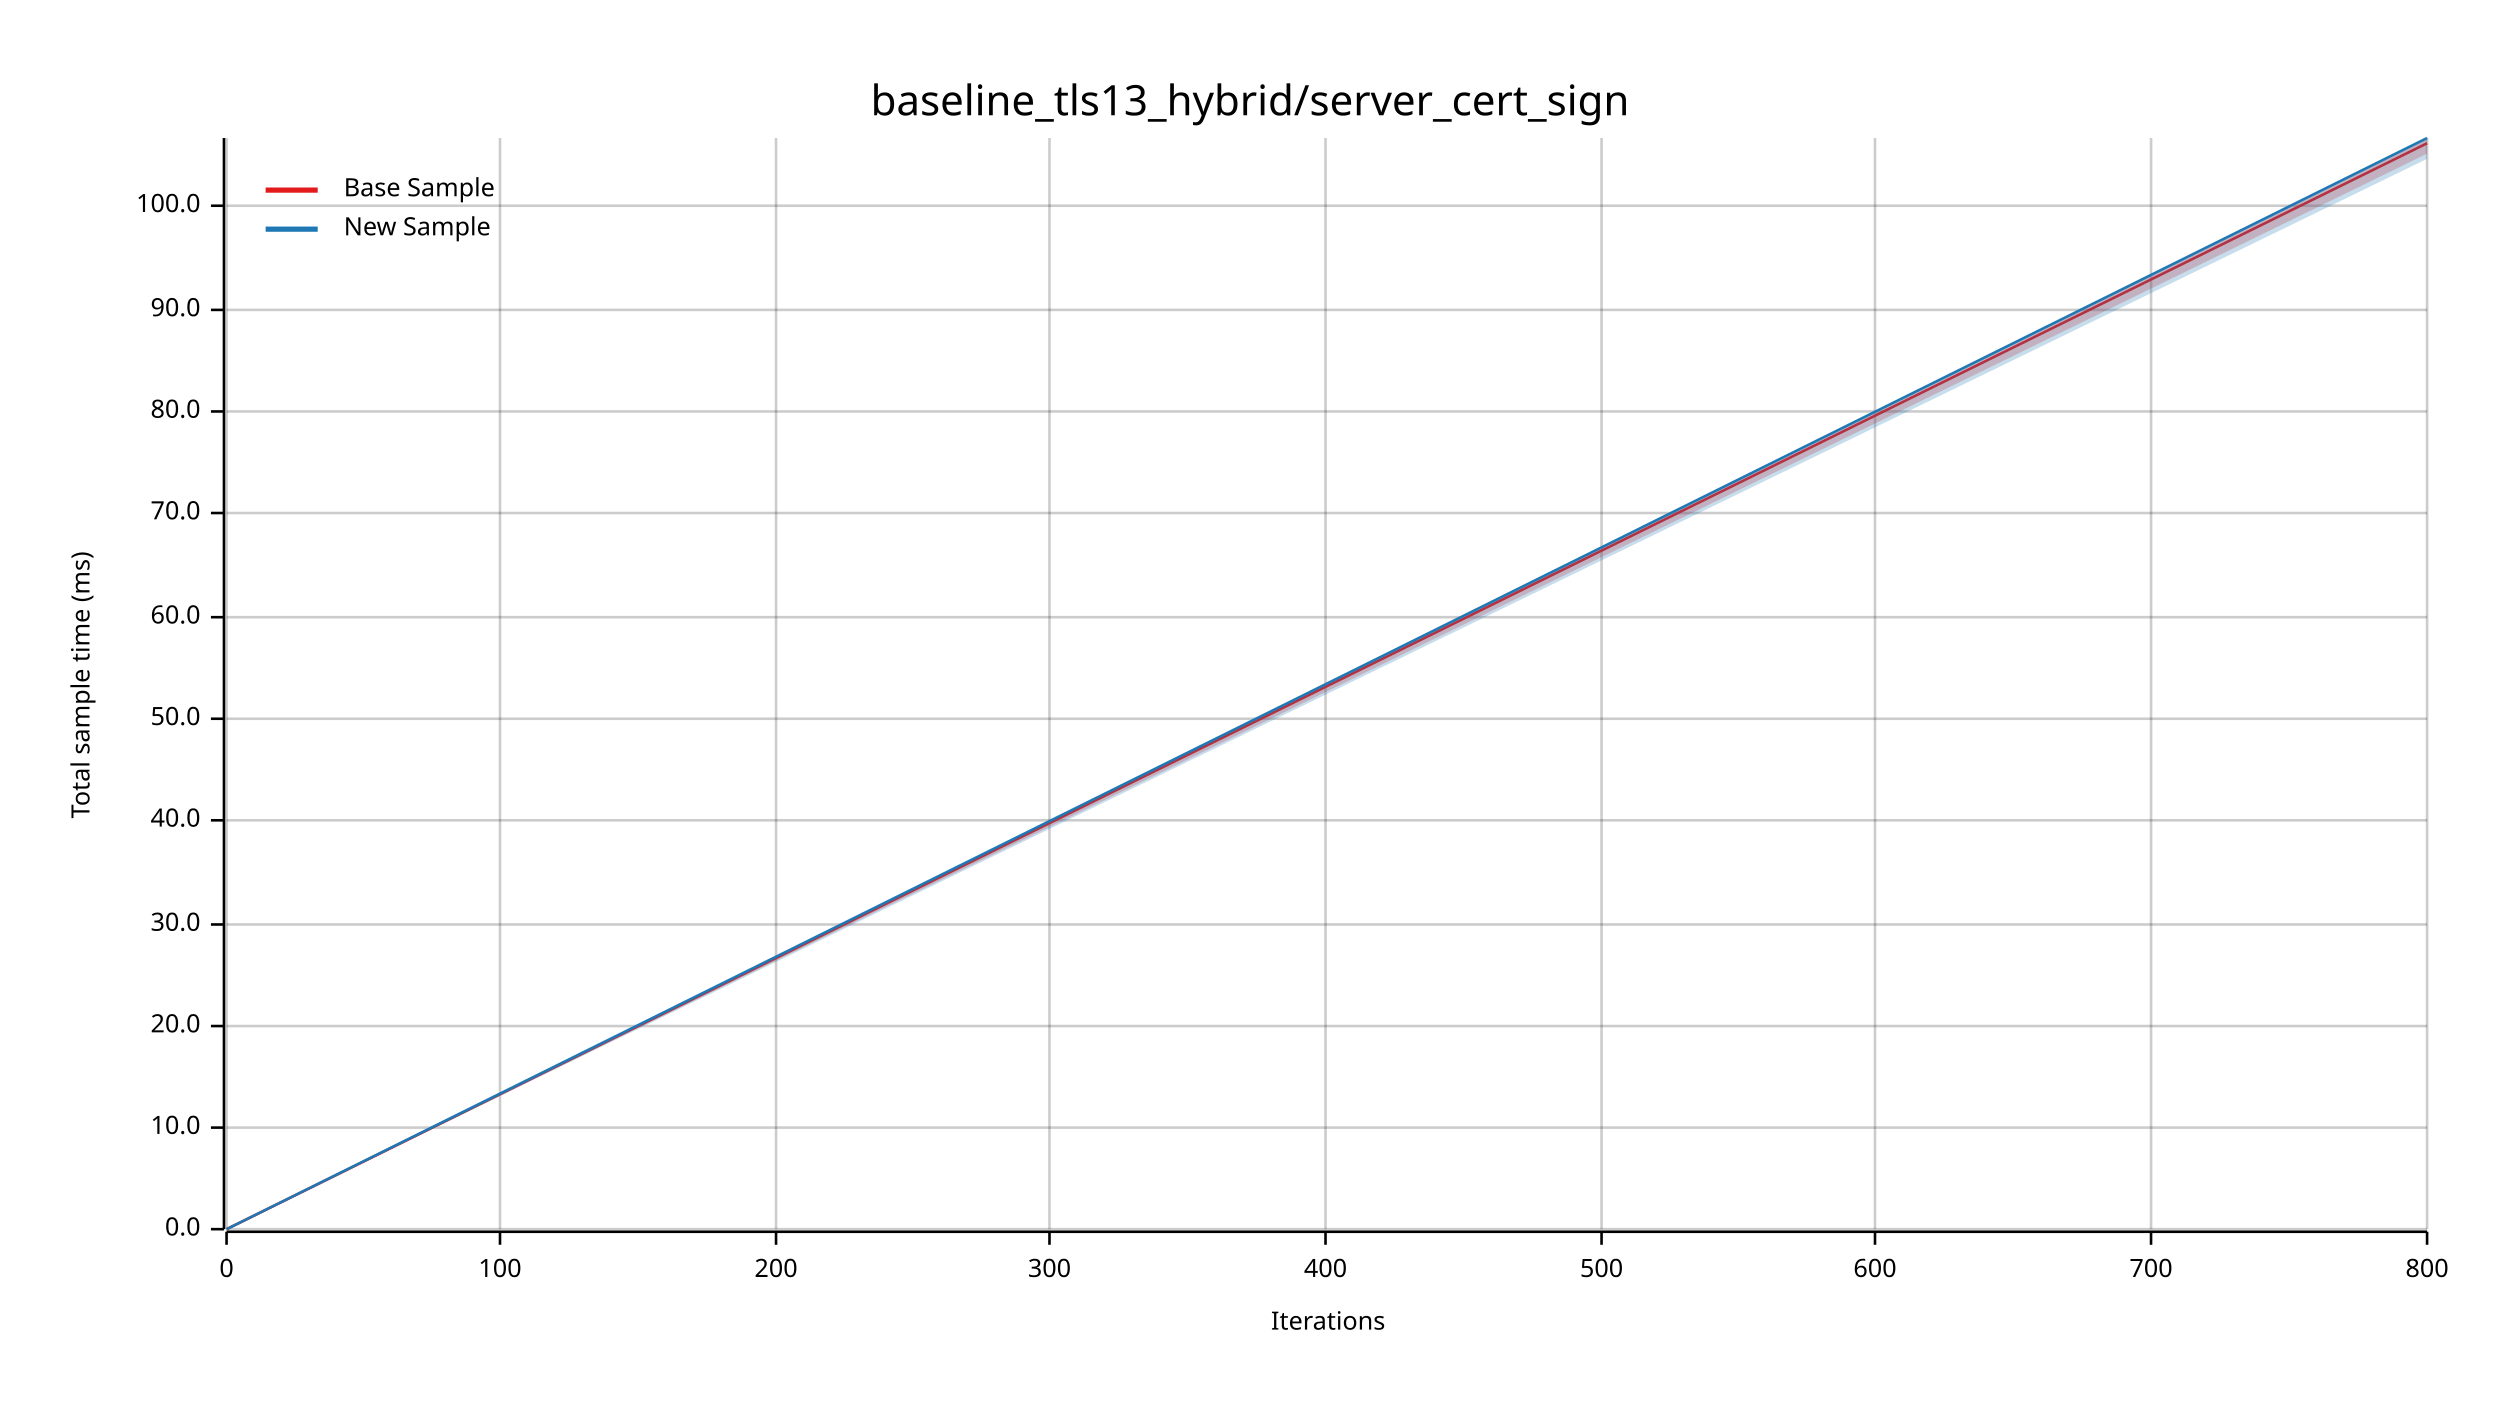
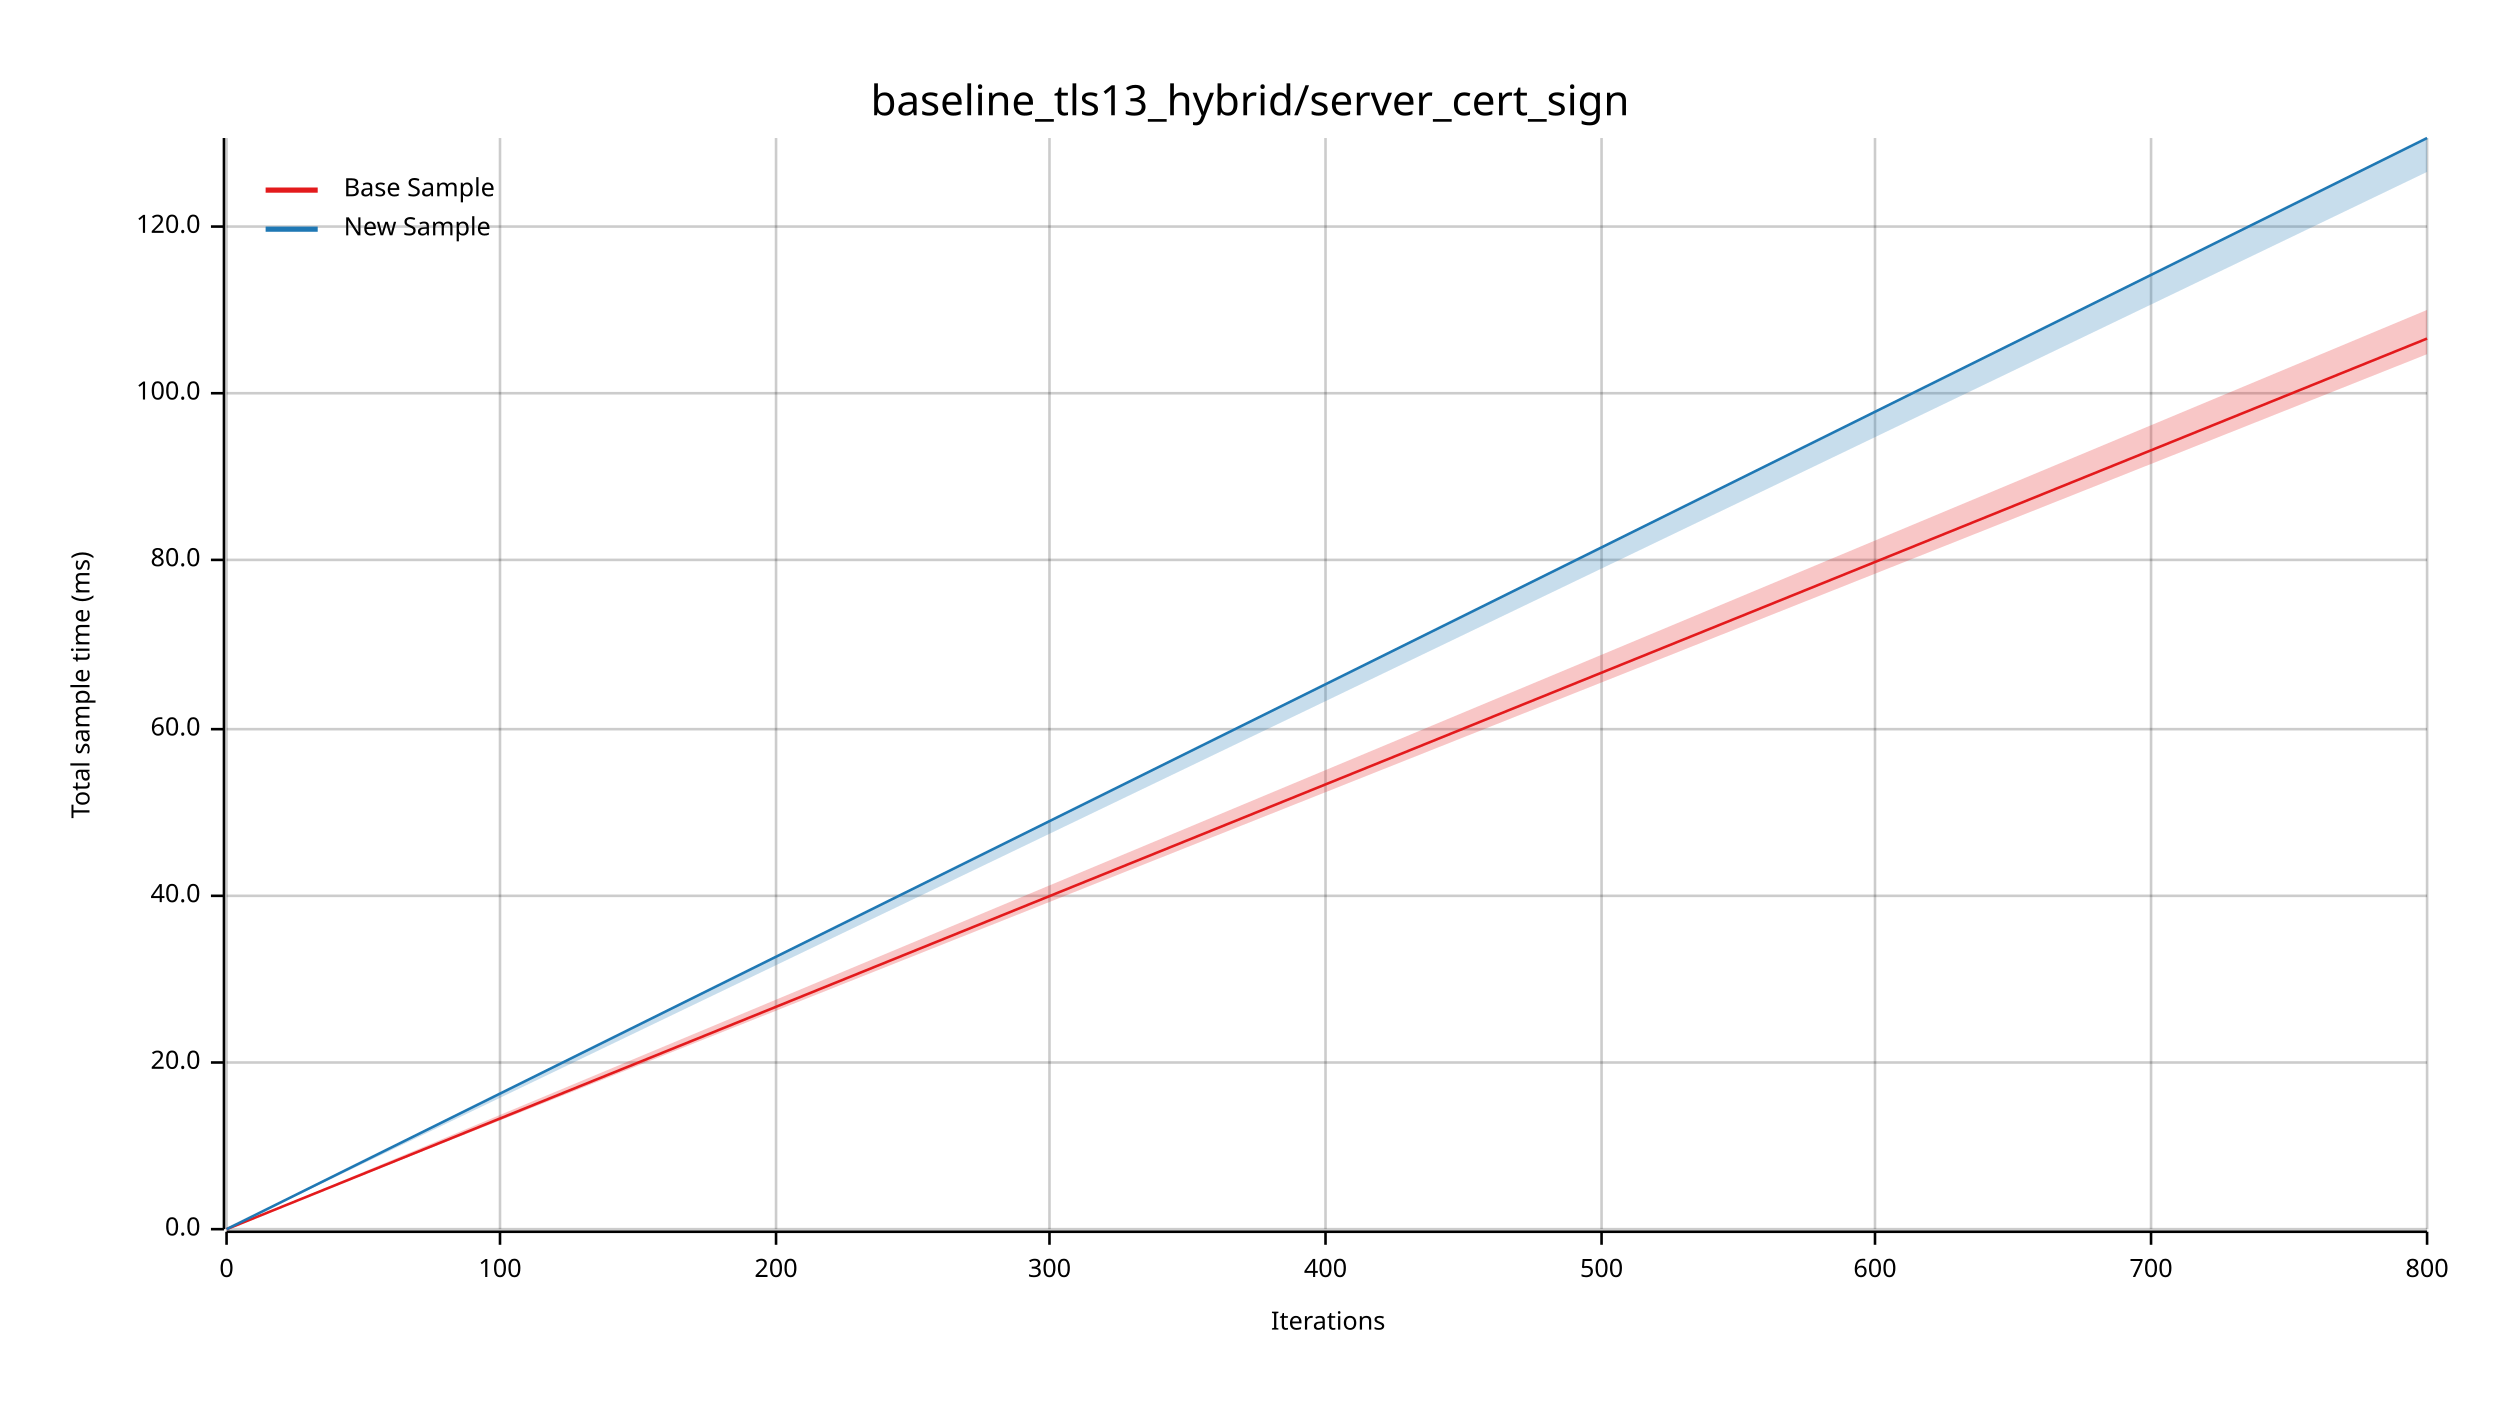
<svg xmlns="http://www.w3.org/2000/svg" width="960" height="540" viewBox="0 0 960 540">
  <text x="480" y="32" dy="0.76em" text-anchor="middle" font-family="sans-serif" font-size="16.129" opacity="1" fill="#000000">
baseline_tls13_hybrid/server_cert_sign
</text>
  <text x="27" y="263" dy="0.76em" text-anchor="middle" font-family="sans-serif" font-size="9.677" opacity="1" fill="#000000" transform="rotate(270, 27, 263)">
Total sample time (ms)
</text>
  <text x="510" y="513" dy="-0.5ex" text-anchor="middle" font-family="sans-serif" font-size="9.677" opacity="1" fill="#000000">
Iterations
</text>
  <line opacity="0.2" stroke="#000000" stroke-width="1" x1="87" y1="472" x2="87" y2="53" />
  <line opacity="0.2" stroke="#000000" stroke-width="1" x1="192" y1="472" x2="192" y2="53" />
  <line opacity="0.2" stroke="#000000" stroke-width="1" x1="298" y1="472" x2="298" y2="53" />
  <line opacity="0.2" stroke="#000000" stroke-width="1" x1="403" y1="472" x2="403" y2="53" />
  <line opacity="0.2" stroke="#000000" stroke-width="1" x1="509" y1="472" x2="509" y2="53" />
  <line opacity="0.2" stroke="#000000" stroke-width="1" x1="615" y1="472" x2="615" y2="53" />
  <line opacity="0.2" stroke="#000000" stroke-width="1" x1="720" y1="472" x2="720" y2="53" />
  <line opacity="0.2" stroke="#000000" stroke-width="1" x1="826" y1="472" x2="826" y2="53" />
  <line opacity="0.2" stroke="#000000" stroke-width="1" x1="932" y1="472" x2="932" y2="53" />
  <line opacity="0.2" stroke="#000000" stroke-width="1" x1="87" y1="472" x2="932" y2="472" />
-   <line opacity="0.2" stroke="#000000" stroke-width="1" x1="87" y1="433" x2="932" y2="433" />
-   <line opacity="0.2" stroke="#000000" stroke-width="1" x1="87" y1="394" x2="932" y2="394" />
-   <line opacity="0.2" stroke="#000000" stroke-width="1" x1="87" y1="355" x2="932" y2="355" />
-   <line opacity="0.2" stroke="#000000" stroke-width="1" x1="87" y1="315" x2="932" y2="315" />
-   <line opacity="0.2" stroke="#000000" stroke-width="1" x1="87" y1="276" x2="932" y2="276" />
-   <line opacity="0.2" stroke="#000000" stroke-width="1" x1="87" y1="237" x2="932" y2="237" />
-   <line opacity="0.2" stroke="#000000" stroke-width="1" x1="87" y1="197" x2="932" y2="197" />
-   <line opacity="0.2" stroke="#000000" stroke-width="1" x1="87" y1="158" x2="932" y2="158" />
-   <line opacity="0.2" stroke="#000000" stroke-width="1" x1="87" y1="119" x2="932" y2="119" />
-   <line opacity="0.2" stroke="#000000" stroke-width="1" x1="87" y1="79" x2="932" y2="79" />
+   <line opacity="0.2" stroke="#000000" stroke-width="1" x1="87" y1="408" x2="932" y2="408" />
+   <line opacity="0.2" stroke="#000000" stroke-width="1" x1="87" y1="344" x2="932" y2="344" />
+   <line opacity="0.2" stroke="#000000" stroke-width="1" x1="87" y1="280" x2="932" y2="280" />
+   <line opacity="0.2" stroke="#000000" stroke-width="1" x1="87" y1="215" x2="932" y2="215" />
+   <line opacity="0.2" stroke="#000000" stroke-width="1" x1="87" y1="151" x2="932" y2="151" />
+   <line opacity="0.2" stroke="#000000" stroke-width="1" x1="87" y1="87" x2="932" y2="87" />
  <polyline fill="none" opacity="1" stroke="#000000" stroke-width="1" points="86,53 86,472 " />
  <text x="77" y="472" dy="0.5ex" text-anchor="end" font-family="sans-serif" font-size="9.677" opacity="1" fill="#000000">
0.0
</text>
  <polyline fill="none" opacity="1" stroke="#000000" stroke-width="1" points="81,472 86,472 " />
-   <text x="77" y="433" dy="0.5ex" text-anchor="end" font-family="sans-serif" font-size="9.677" opacity="1" fill="#000000">
- 10.0
- </text>
-   <polyline fill="none" opacity="1" stroke="#000000" stroke-width="1" points="81,433 86,433 " />
-   <text x="77" y="394" dy="0.5ex" text-anchor="end" font-family="sans-serif" font-size="9.677" opacity="1" fill="#000000">
+   <text x="77" y="408" dy="0.5ex" text-anchor="end" font-family="sans-serif" font-size="9.677" opacity="1" fill="#000000">
20.0
</text>
-   <polyline fill="none" opacity="1" stroke="#000000" stroke-width="1" points="81,394 86,394 " />
-   <text x="77" y="355" dy="0.5ex" text-anchor="end" font-family="sans-serif" font-size="9.677" opacity="1" fill="#000000">
- 30.0
- </text>
-   <polyline fill="none" opacity="1" stroke="#000000" stroke-width="1" points="81,355 86,355 " />
-   <text x="77" y="315" dy="0.5ex" text-anchor="end" font-family="sans-serif" font-size="9.677" opacity="1" fill="#000000">
+   <polyline fill="none" opacity="1" stroke="#000000" stroke-width="1" points="81,408 86,408 " />
+   <text x="77" y="344" dy="0.5ex" text-anchor="end" font-family="sans-serif" font-size="9.677" opacity="1" fill="#000000">
40.0
</text>
-   <polyline fill="none" opacity="1" stroke="#000000" stroke-width="1" points="81,315 86,315 " />
-   <text x="77" y="276" dy="0.5ex" text-anchor="end" font-family="sans-serif" font-size="9.677" opacity="1" fill="#000000">
- 50.0
- </text>
-   <polyline fill="none" opacity="1" stroke="#000000" stroke-width="1" points="81,276 86,276 " />
-   <text x="77" y="237" dy="0.5ex" text-anchor="end" font-family="sans-serif" font-size="9.677" opacity="1" fill="#000000">
+   <polyline fill="none" opacity="1" stroke="#000000" stroke-width="1" points="81,344 86,344 " />
+   <text x="77" y="280" dy="0.5ex" text-anchor="end" font-family="sans-serif" font-size="9.677" opacity="1" fill="#000000">
60.0
</text>
-   <polyline fill="none" opacity="1" stroke="#000000" stroke-width="1" points="81,237 86,237 " />
-   <text x="77" y="197" dy="0.5ex" text-anchor="end" font-family="sans-serif" font-size="9.677" opacity="1" fill="#000000">
- 70.0
- </text>
-   <polyline fill="none" opacity="1" stroke="#000000" stroke-width="1" points="81,197 86,197 " />
-   <text x="77" y="158" dy="0.5ex" text-anchor="end" font-family="sans-serif" font-size="9.677" opacity="1" fill="#000000">
+   <polyline fill="none" opacity="1" stroke="#000000" stroke-width="1" points="81,280 86,280 " />
+   <text x="77" y="215" dy="0.5ex" text-anchor="end" font-family="sans-serif" font-size="9.677" opacity="1" fill="#000000">
80.0
</text>
-   <polyline fill="none" opacity="1" stroke="#000000" stroke-width="1" points="81,158 86,158 " />
-   <text x="77" y="119" dy="0.5ex" text-anchor="end" font-family="sans-serif" font-size="9.677" opacity="1" fill="#000000">
- 90.0
- </text>
-   <polyline fill="none" opacity="1" stroke="#000000" stroke-width="1" points="81,119 86,119 " />
-   <text x="77" y="79" dy="0.5ex" text-anchor="end" font-family="sans-serif" font-size="9.677" opacity="1" fill="#000000">
+   <polyline fill="none" opacity="1" stroke="#000000" stroke-width="1" points="81,215 86,215 " />
+   <text x="77" y="151" dy="0.5ex" text-anchor="end" font-family="sans-serif" font-size="9.677" opacity="1" fill="#000000">
100.0
</text>
-   <polyline fill="none" opacity="1" stroke="#000000" stroke-width="1" points="81,79 86,79 " />
+   <polyline fill="none" opacity="1" stroke="#000000" stroke-width="1" points="81,151 86,151 " />
+   <text x="77" y="87" dy="0.5ex" text-anchor="end" font-family="sans-serif" font-size="9.677" opacity="1" fill="#000000">
+ 120.0
+ </text>
+   <polyline fill="none" opacity="1" stroke="#000000" stroke-width="1" points="81,87 86,87 " />
  <polyline fill="none" opacity="1" stroke="#000000" stroke-width="1" points="87,473 932,473 " />
  <text x="87" y="483" dy="0.76em" text-anchor="middle" font-family="sans-serif" font-size="9.677" opacity="1" fill="#000000">
0
</text>
  <polyline fill="none" opacity="1" stroke="#000000" stroke-width="1" points="87,473 87,478 " />
  <text x="192" y="483" dy="0.76em" text-anchor="middle" font-family="sans-serif" font-size="9.677" opacity="1" fill="#000000">
100
</text>
  <polyline fill="none" opacity="1" stroke="#000000" stroke-width="1" points="192,473 192,478 " />
  <text x="298" y="483" dy="0.76em" text-anchor="middle" font-family="sans-serif" font-size="9.677" opacity="1" fill="#000000">
200
</text>
  <polyline fill="none" opacity="1" stroke="#000000" stroke-width="1" points="298,473 298,478 " />
  <text x="403" y="483" dy="0.76em" text-anchor="middle" font-family="sans-serif" font-size="9.677" opacity="1" fill="#000000">
300
</text>
  <polyline fill="none" opacity="1" stroke="#000000" stroke-width="1" points="403,473 403,478 " />
  <text x="509" y="483" dy="0.76em" text-anchor="middle" font-family="sans-serif" font-size="9.677" opacity="1" fill="#000000">
400
</text>
  <polyline fill="none" opacity="1" stroke="#000000" stroke-width="1" points="509,473 509,478 " />
  <text x="615" y="483" dy="0.76em" text-anchor="middle" font-family="sans-serif" font-size="9.677" opacity="1" fill="#000000">
500
</text>
  <polyline fill="none" opacity="1" stroke="#000000" stroke-width="1" points="615,473 615,478 " />
  <text x="720" y="483" dy="0.76em" text-anchor="middle" font-family="sans-serif" font-size="9.677" opacity="1" fill="#000000">
600
</text>
  <polyline fill="none" opacity="1" stroke="#000000" stroke-width="1" points="720,473 720,478 " />
  <text x="826" y="483" dy="0.76em" text-anchor="middle" font-family="sans-serif" font-size="9.677" opacity="1" fill="#000000">
700
</text>
  <polyline fill="none" opacity="1" stroke="#000000" stroke-width="1" points="826,473 826,478 " />
  <text x="932" y="483" dy="0.76em" text-anchor="middle" font-family="sans-serif" font-size="9.677" opacity="1" fill="#000000">
800
</text>
  <polyline fill="none" opacity="1" stroke="#000000" stroke-width="1" points="932,473 932,478 " />
-   <polyline fill="none" opacity="1" stroke="#E31A1C" stroke-width="1" points="87,472 932,55 " />
-   <polygon opacity="0.25" fill="#E31A1C" points="87,472 932,59 932,53 " />
+   <polyline fill="none" opacity="1" stroke="#E31A1C" stroke-width="1" points="87,472 932,130 " />
+   <polygon opacity="0.25" fill="#E31A1C" points="87,472 932,136 932,119 " />
  <polyline fill="none" opacity="1" stroke="#1F78B4" stroke-width="1" points="87,472 932,53 " />
-   <polygon opacity="0.25" fill="#1F78B4" points="87,472 932,61 932,53 " />
+   <polygon opacity="0.25" fill="#1F78B4" points="87,472 932,66 932,53 " />
  <text x="132" y="68" dy="0.76em" text-anchor="start" font-family="sans-serif" font-size="9.677" opacity="1" fill="#000000">
Base Sample
</text>
  <text x="132" y="83" dy="0.76em" text-anchor="start" font-family="sans-serif" font-size="9.677" opacity="1" fill="#000000">
New Sample
</text>
  <polyline fill="none" opacity="1" stroke="#E31A1C" stroke-width="2" points="102,73 122,73 " />
  <polyline fill="none" opacity="1" stroke="#1F78B4" stroke-width="2" points="102,88 122,88 " />
</svg>
